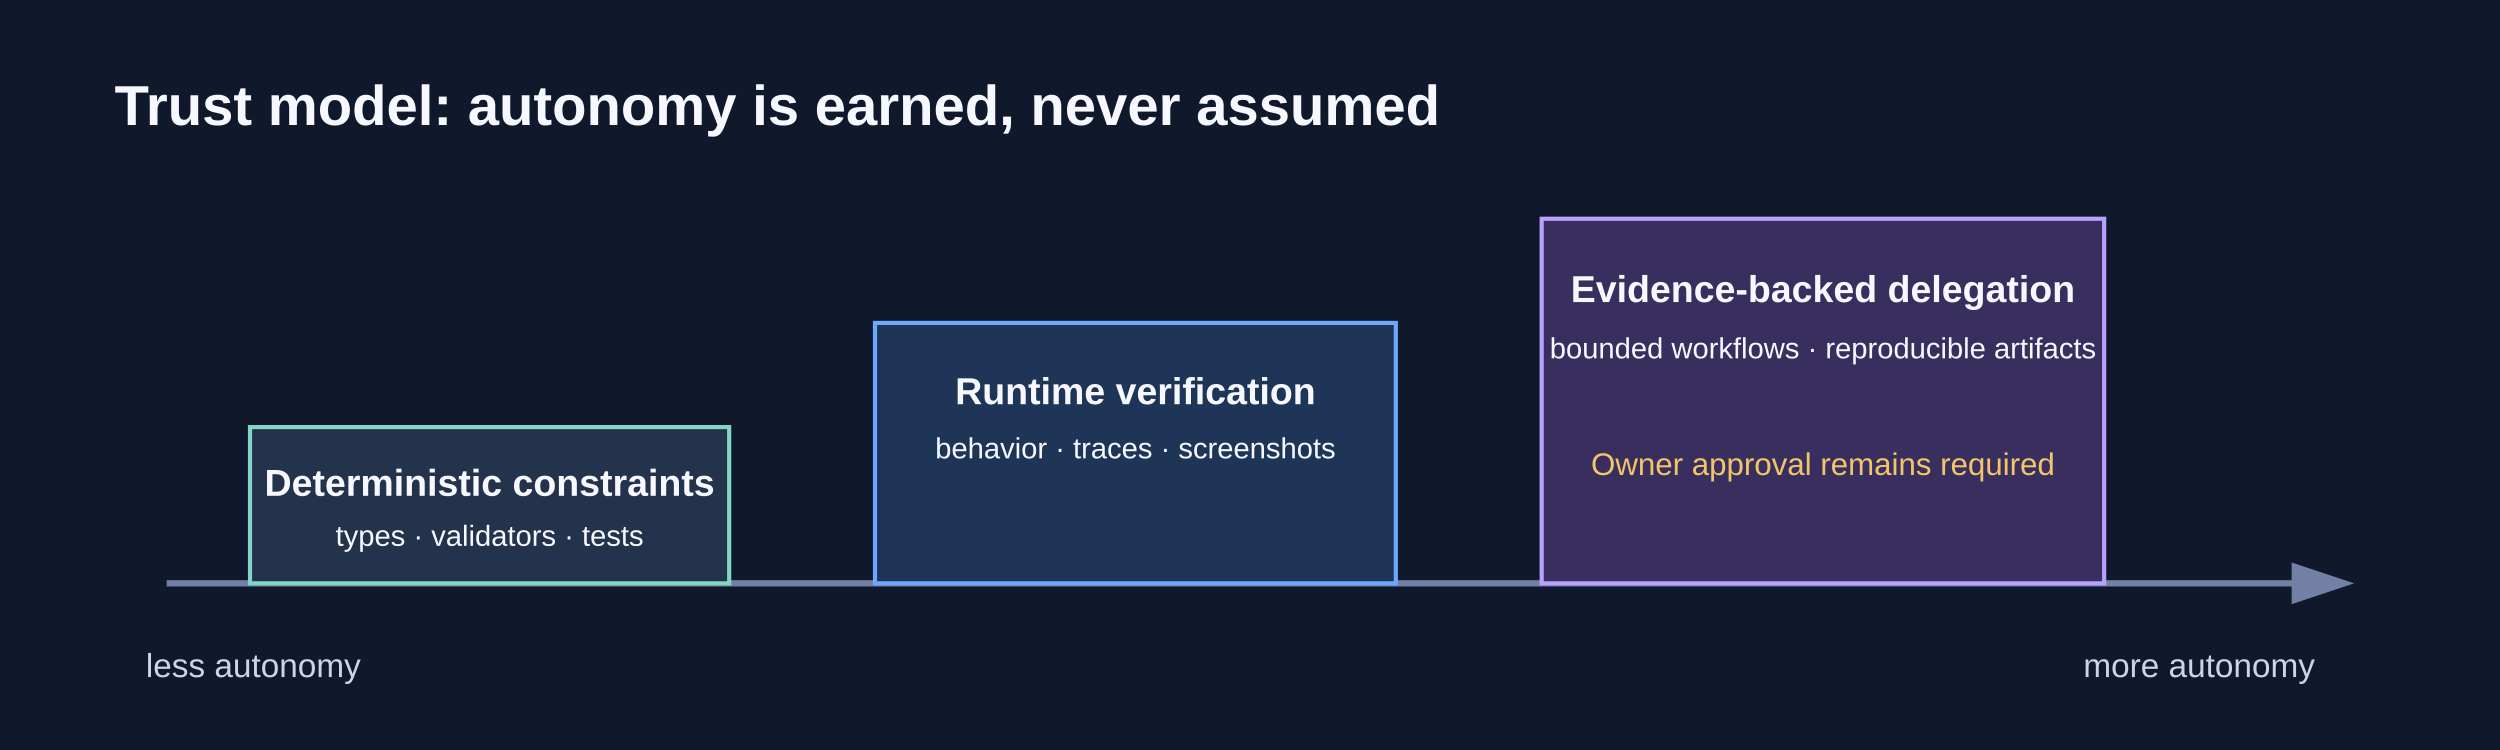
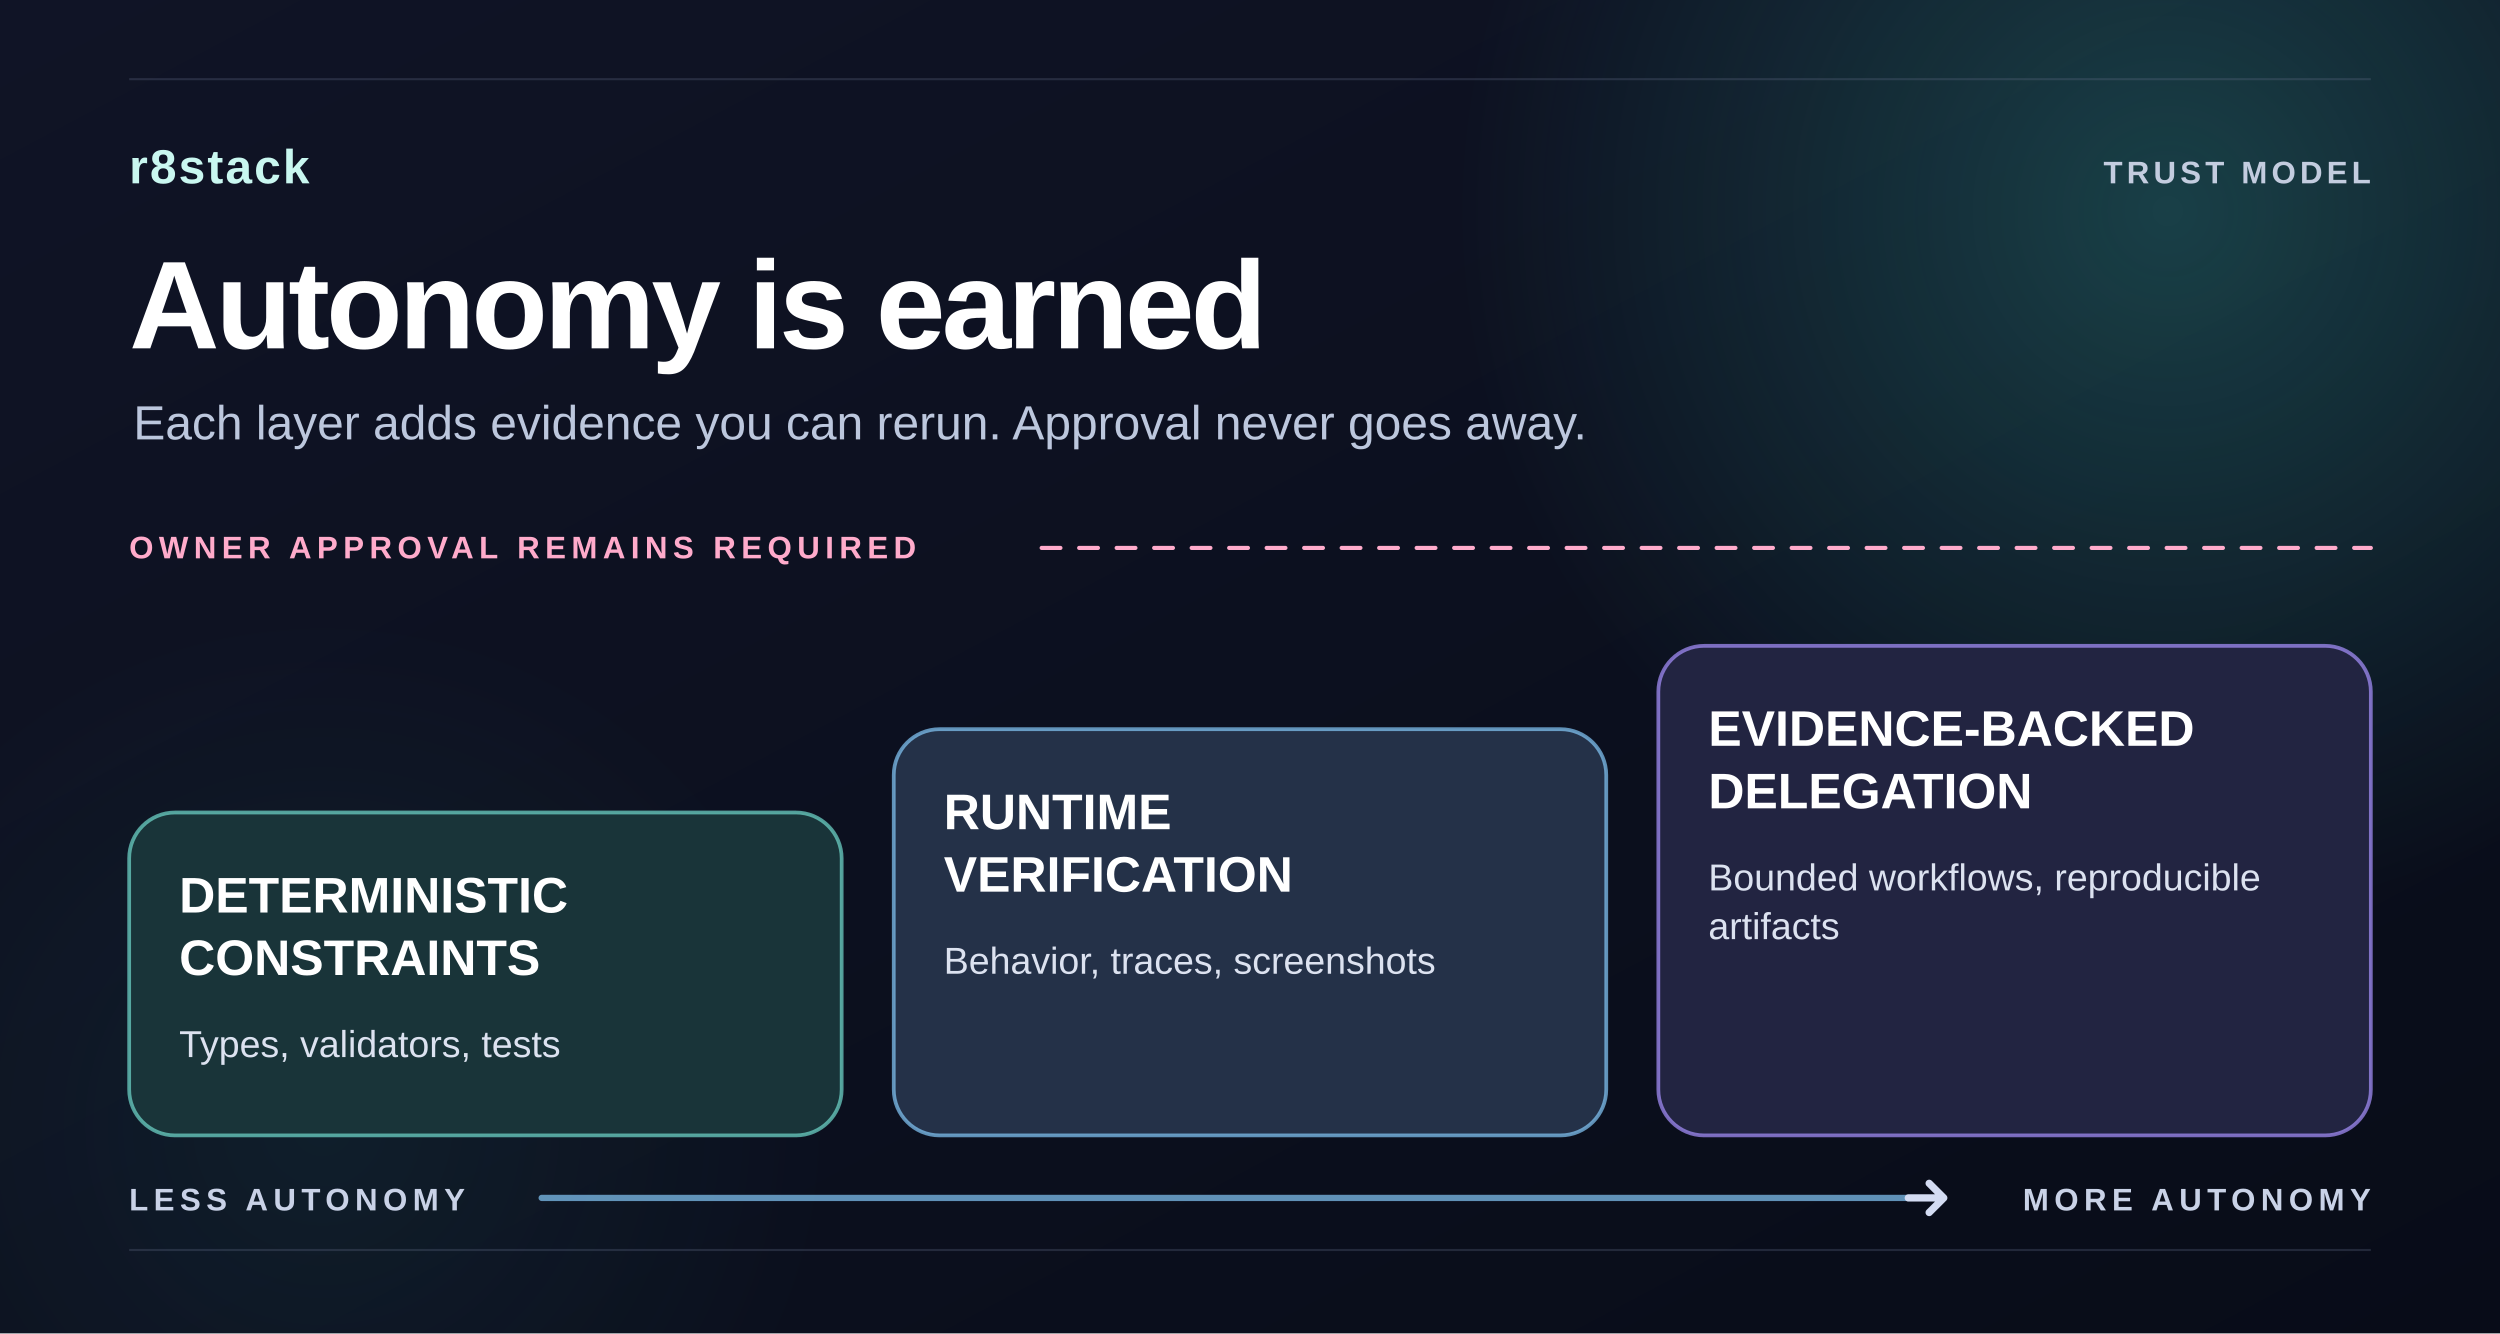
- <svg xmlns="http://www.w3.org/2000/svg" viewBox="0 0 1200 360" width="1200" height="360" role="img" aria-labelledby="title description">
+ <svg xmlns="http://www.w3.org/2000/svg" viewBox="0 0 1200 640" width="1200" height="640" role="img" aria-labelledby="title description">
  <defs>
-     <style>.t{font-family:Arial,Helvetica,sans-serif;fill:#f7f8ff}.x{font-family:Arial,Helvetica,sans-serif;fill:#cbd4eb;font-size:16px}.b{stroke-width:2;rx:16}</style>
+     <linearGradient id="background" x1="0" y1="0" x2="1" y2="1">
+       <stop offset="0%" stop-color="#101426" />
+       <stop offset="100%" stop-color="#080c18" />
+     </linearGradient>
+     <linearGradient id="edge" x1="0" y1="0" x2="1" y2="1">
+       <stop offset="0%" stop-color="#65dfd6" />
+       <stop offset="50%" stop-color="#85cafa" />
+       <stop offset="100%" stop-color="#a786ff" />
+     </linearGradient>
+     <radialGradient id="glow">
+       <stop offset="0%" stop-color="#42d7c6" stop-opacity=".24" />
+       <stop offset="100%" stop-color="#42d7c6" stop-opacity="0" />
+     </radialGradient>
  </defs>
-   <rect width="1200" height="360" fill="#10182c" />
-   <text class="t" x="55" y="60" font-size="27" font-weight="700">Trust model: autonomy is earned, never assumed</text>
-   <path d="M80 280H1110" stroke="#7180a4" stroke-width="3" />
-   <path d="M1100 270L1130 280L1100 290" fill="#7180a4" />
-   <text class="x" x="70" y="325">less autonomy</text>
-   <text class="x" x="1000" y="325">more autonomy</text>
-   <g class="b">
-     <rect x="120" y="205" width="230" height="75" fill="#24334c" stroke="#83d6c5" />
-     <rect x="420" y="155" width="250" height="125" fill="#1f3557" stroke="#6da8ff" />
-     <rect x="740" y="105" width="270" height="175" fill="#382f5e" stroke="#b9a1ff" />
-   </g>
-   <g class="t" font-family="Arial,Helvetica,sans-serif" text-anchor="middle">
-     <text x="235" y="238" font-size="18" font-weight="700">Deterministic constraints</text>
-     <text x="235" y="262" font-size="14">types · validators · tests</text>
-     <text x="545" y="194" font-size="18" font-weight="700">Runtime verification</text>
-     <text x="545" y="220" font-size="14">behavior · traces · screenshots</text>
-     <text x="875" y="145" font-size="18" font-weight="700">Evidence-backed delegation</text>
-     <text x="875" y="172" font-size="14">bounded workflows · reproducible artifacts</text>
-     <text x="875" y="228" font-size="15" fill="#f3c56b">Owner approval remains required</text>
-   </g>
+   <rect width="1200" height="640" fill="url(#background)" />
+   <circle cx="1040" cy="102" r="340" fill="url(#glow)" />
+   <circle cx="155" cy="540" r="245" fill="url(#glow)" opacity=".3" />
+   <path d="M62 38h1076M62 600h1076" stroke="#64708c" stroke-opacity=".28" />
+   <text x="62" y="88" fill="#c9f7f0" font-size="23" font-family="Arial,Helvetica,sans-serif" font-weight="700" letter-spacing="1">r8stack</text>
+   <text x="1138" y="88" fill="#c3ccdf" font-size="15" font-family="Arial,Helvetica,sans-serif" font-weight="700" letter-spacing="2" text-anchor="end">TRUST MODEL</text>
+   <text x="62" y="167.2" fill="#ffffff" font-size="60" font-family="Arial,Helvetica,sans-serif" font-weight="800" letter-spacing="-1.8">Autonomy is earned</text>
+   <text x="64" y="210.9" fill="#bcc7dd" font-size="23" font-family="Arial,Helvetica,sans-serif">Each layer adds evidence you can rerun. Approval never goes away.</text>
+   <rect x="62" y="390" width="342" height="155" rx="22" fill="#193439" stroke="#71dbce" stroke-opacity="0.7" stroke-width="1.8" />
+   <text x="86" y="438" fill="#ffffff" font-size="24" font-family="Arial,Helvetica,sans-serif" font-weight="800">DETERMINISTIC</text>
+   <text x="86" y="468" fill="#ffffff" font-size="24" font-family="Arial,Helvetica,sans-serif" font-weight="800">CONSTRAINTS</text>
+   <text x="86" y="507.4" fill="#dce2f0" font-size="18" font-family="Arial,Helvetica,sans-serif">Types, validators, tests</text>
+   <rect x="429" y="350" width="342" height="195" rx="22" fill="#243148" stroke="#85cafa" stroke-opacity="0.7" stroke-width="1.8" />
+   <text x="453" y="398" fill="#ffffff" font-size="24" font-family="Arial,Helvetica,sans-serif" font-weight="800">RUNTIME</text>
+   <text x="453" y="428" fill="#ffffff" font-size="24" font-family="Arial,Helvetica,sans-serif" font-weight="800">VERIFICATION</text>
+   <text x="453" y="467.4" fill="#dce2f0" font-size="18" font-family="Arial,Helvetica,sans-serif">Behavior, traces, screenshots</text>
+   <rect x="796" y="310" width="342" height="235" rx="22" fill="#222441" stroke="#a992ff" stroke-opacity="0.7" stroke-width="1.8" />
+   <text x="820" y="358" fill="#ffffff" font-size="24" font-family="Arial,Helvetica,sans-serif" font-weight="800">EVIDENCE-BACKED</text>
+   <text x="820" y="388" fill="#ffffff" font-size="24" font-family="Arial,Helvetica,sans-serif" font-weight="800">DELEGATION</text>
+   <text x="820" y="427.4" fill="#dce2f0" font-size="18" font-family="Arial,Helvetica,sans-serif">Bounded workflows, reproducible</text>
+   <text x="820" y="450.8" fill="#dce2f0" font-size="18" font-family="Arial,Helvetica,sans-serif">artifacts</text>
+   <text x="62" y="268" fill="#ffabcb" font-size="15" font-family="Arial,Helvetica,sans-serif" font-weight="700" letter-spacing="2.6">OWNER APPROVAL REMAINS REQUIRED</text>
+   <path d="M500 263H1138" stroke="#ffabcb" stroke-width="2" stroke-dasharray="9 9" stroke-linecap="round" />
+   <path d="M260 575H915" stroke="#85cafa" stroke-opacity=".7" stroke-width="3" stroke-linecap="round" />
+   <path d="M916 575h17m-7-7 7 7-7 7" fill="none" stroke="#d4dcf3" stroke-width="3.5" stroke-linecap="round" stroke-linejoin="round" />
+   <text x="62" y="581" fill="#c9d2e7" font-size="15" font-family="Arial,Helvetica,sans-serif" font-weight="700" letter-spacing="2.6">LESS AUTONOMY</text>
+   <text x="1138" y="581" fill="#c9d2e7" font-size="15" font-family="Arial,Helvetica,sans-serif" font-weight="700" letter-spacing="2.6" text-anchor="end">MORE AUTONOMY</text>
</svg>
